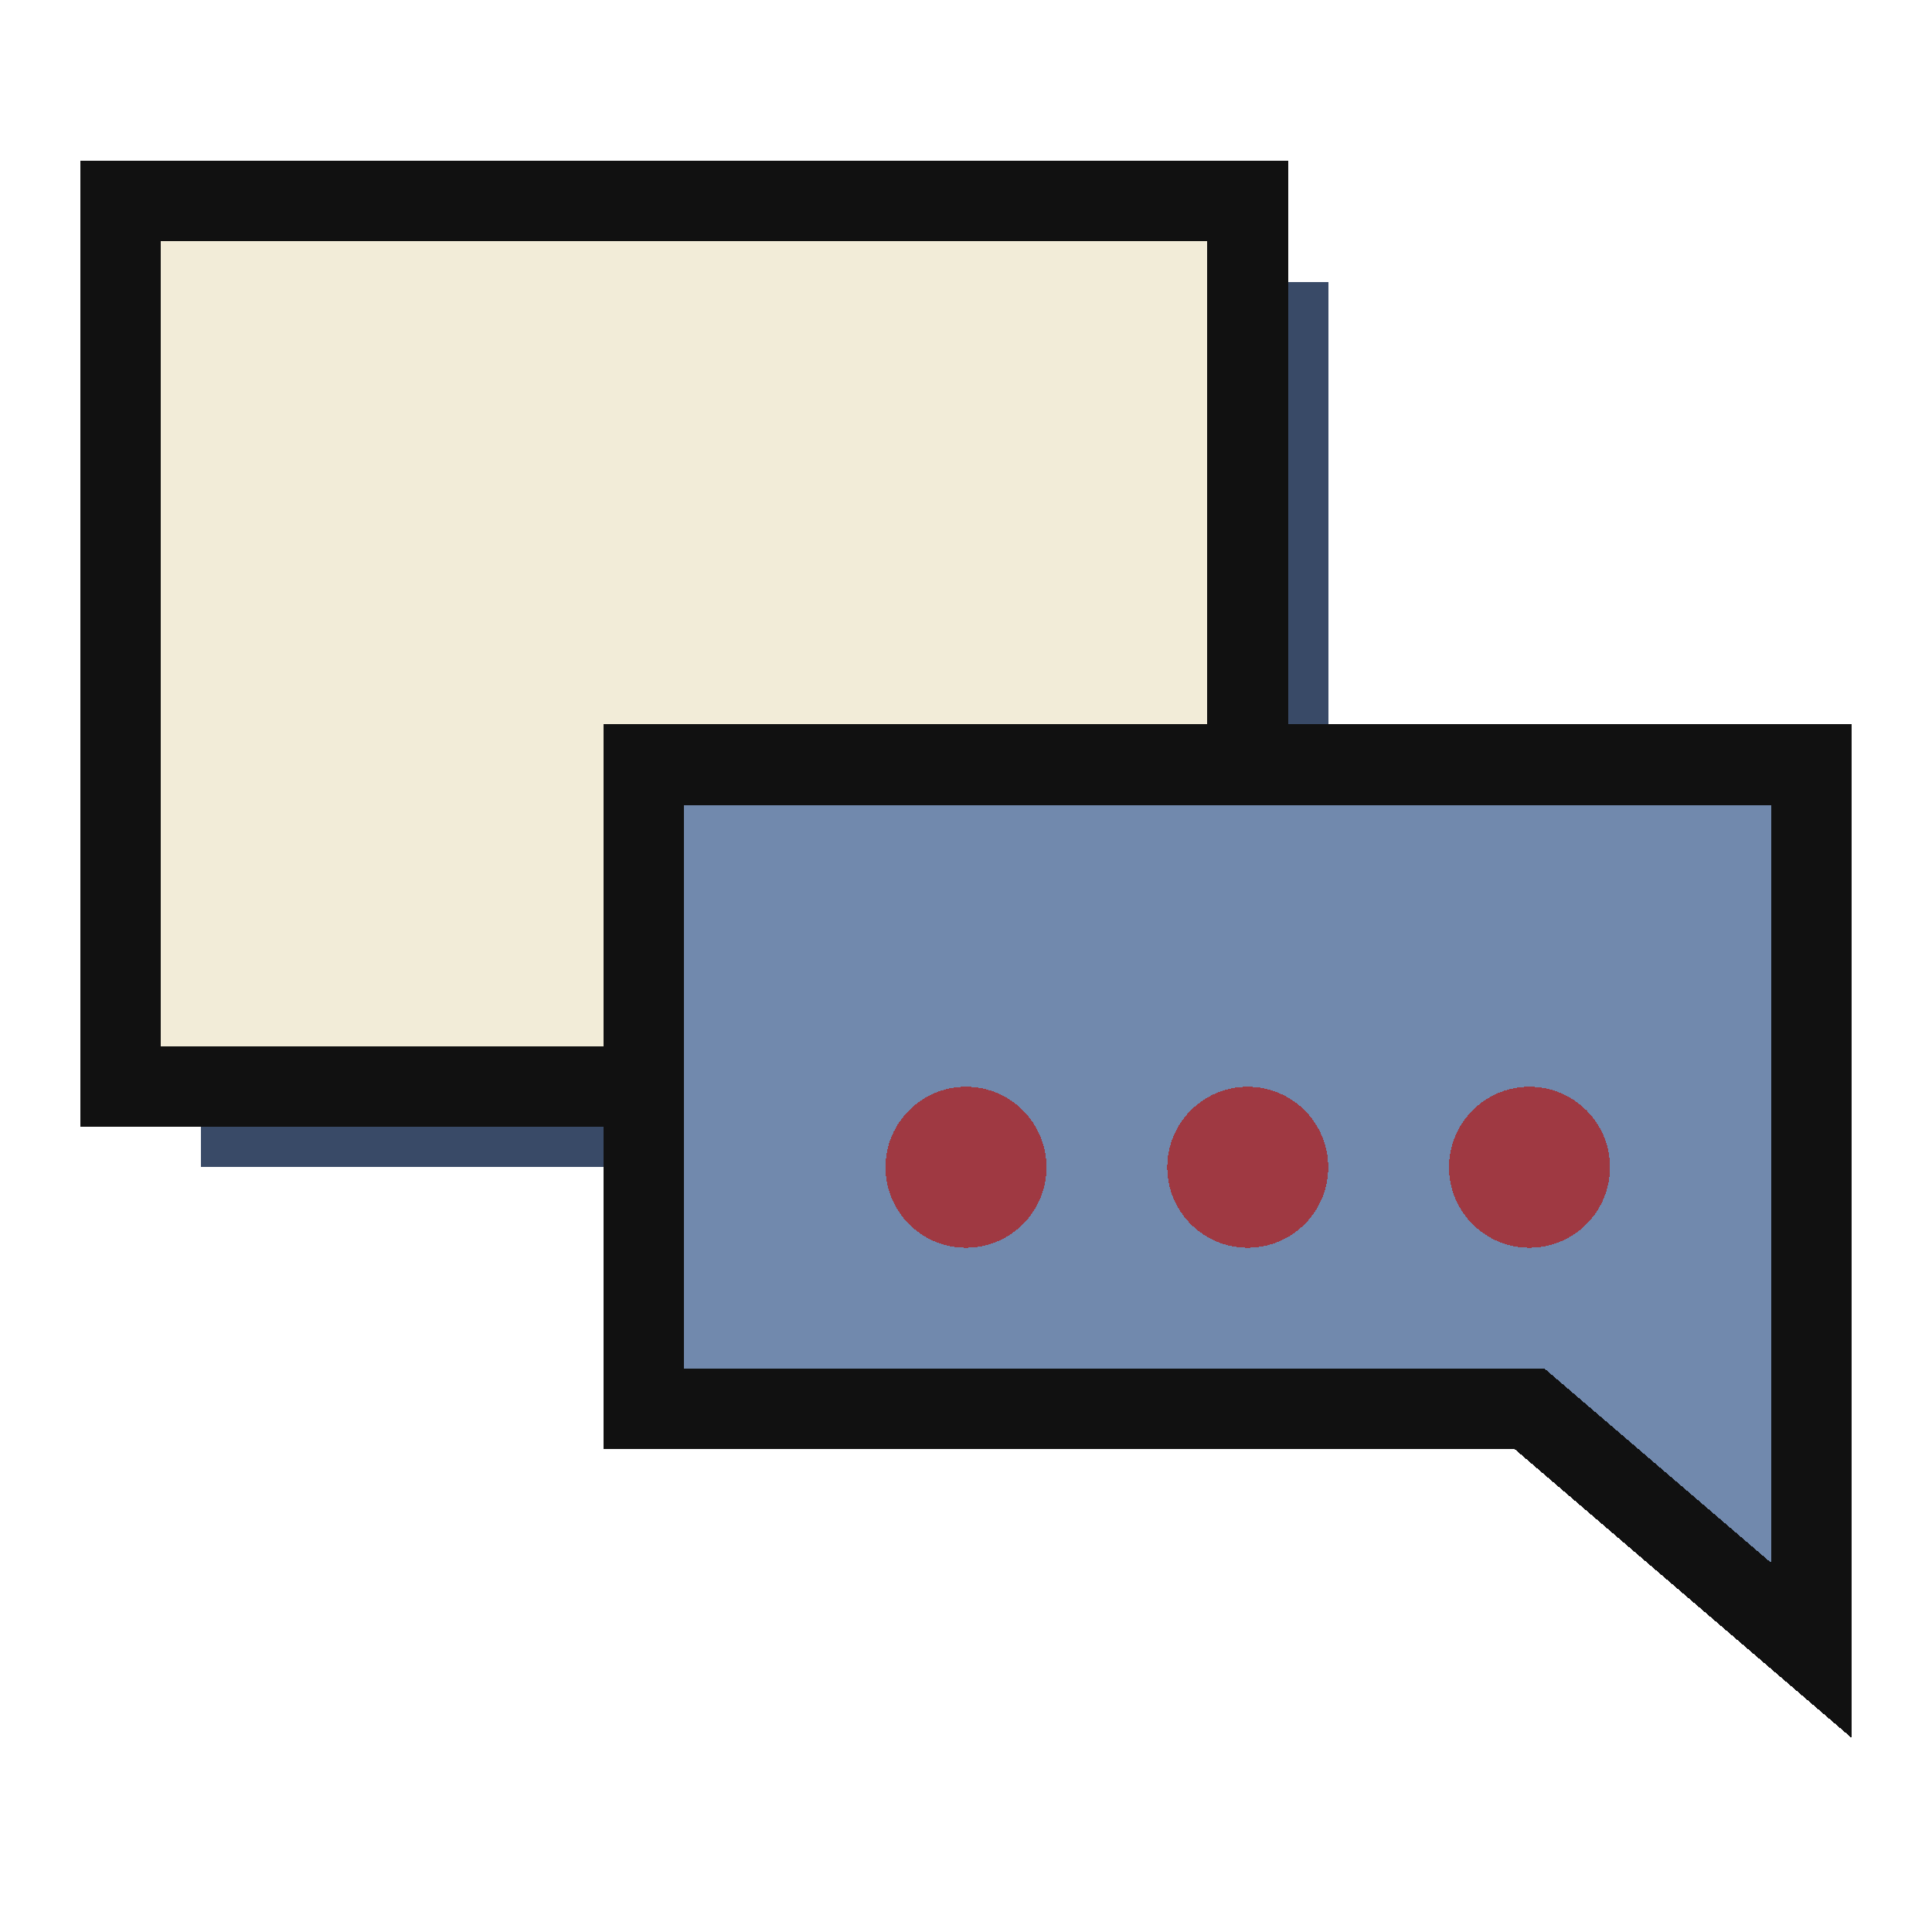
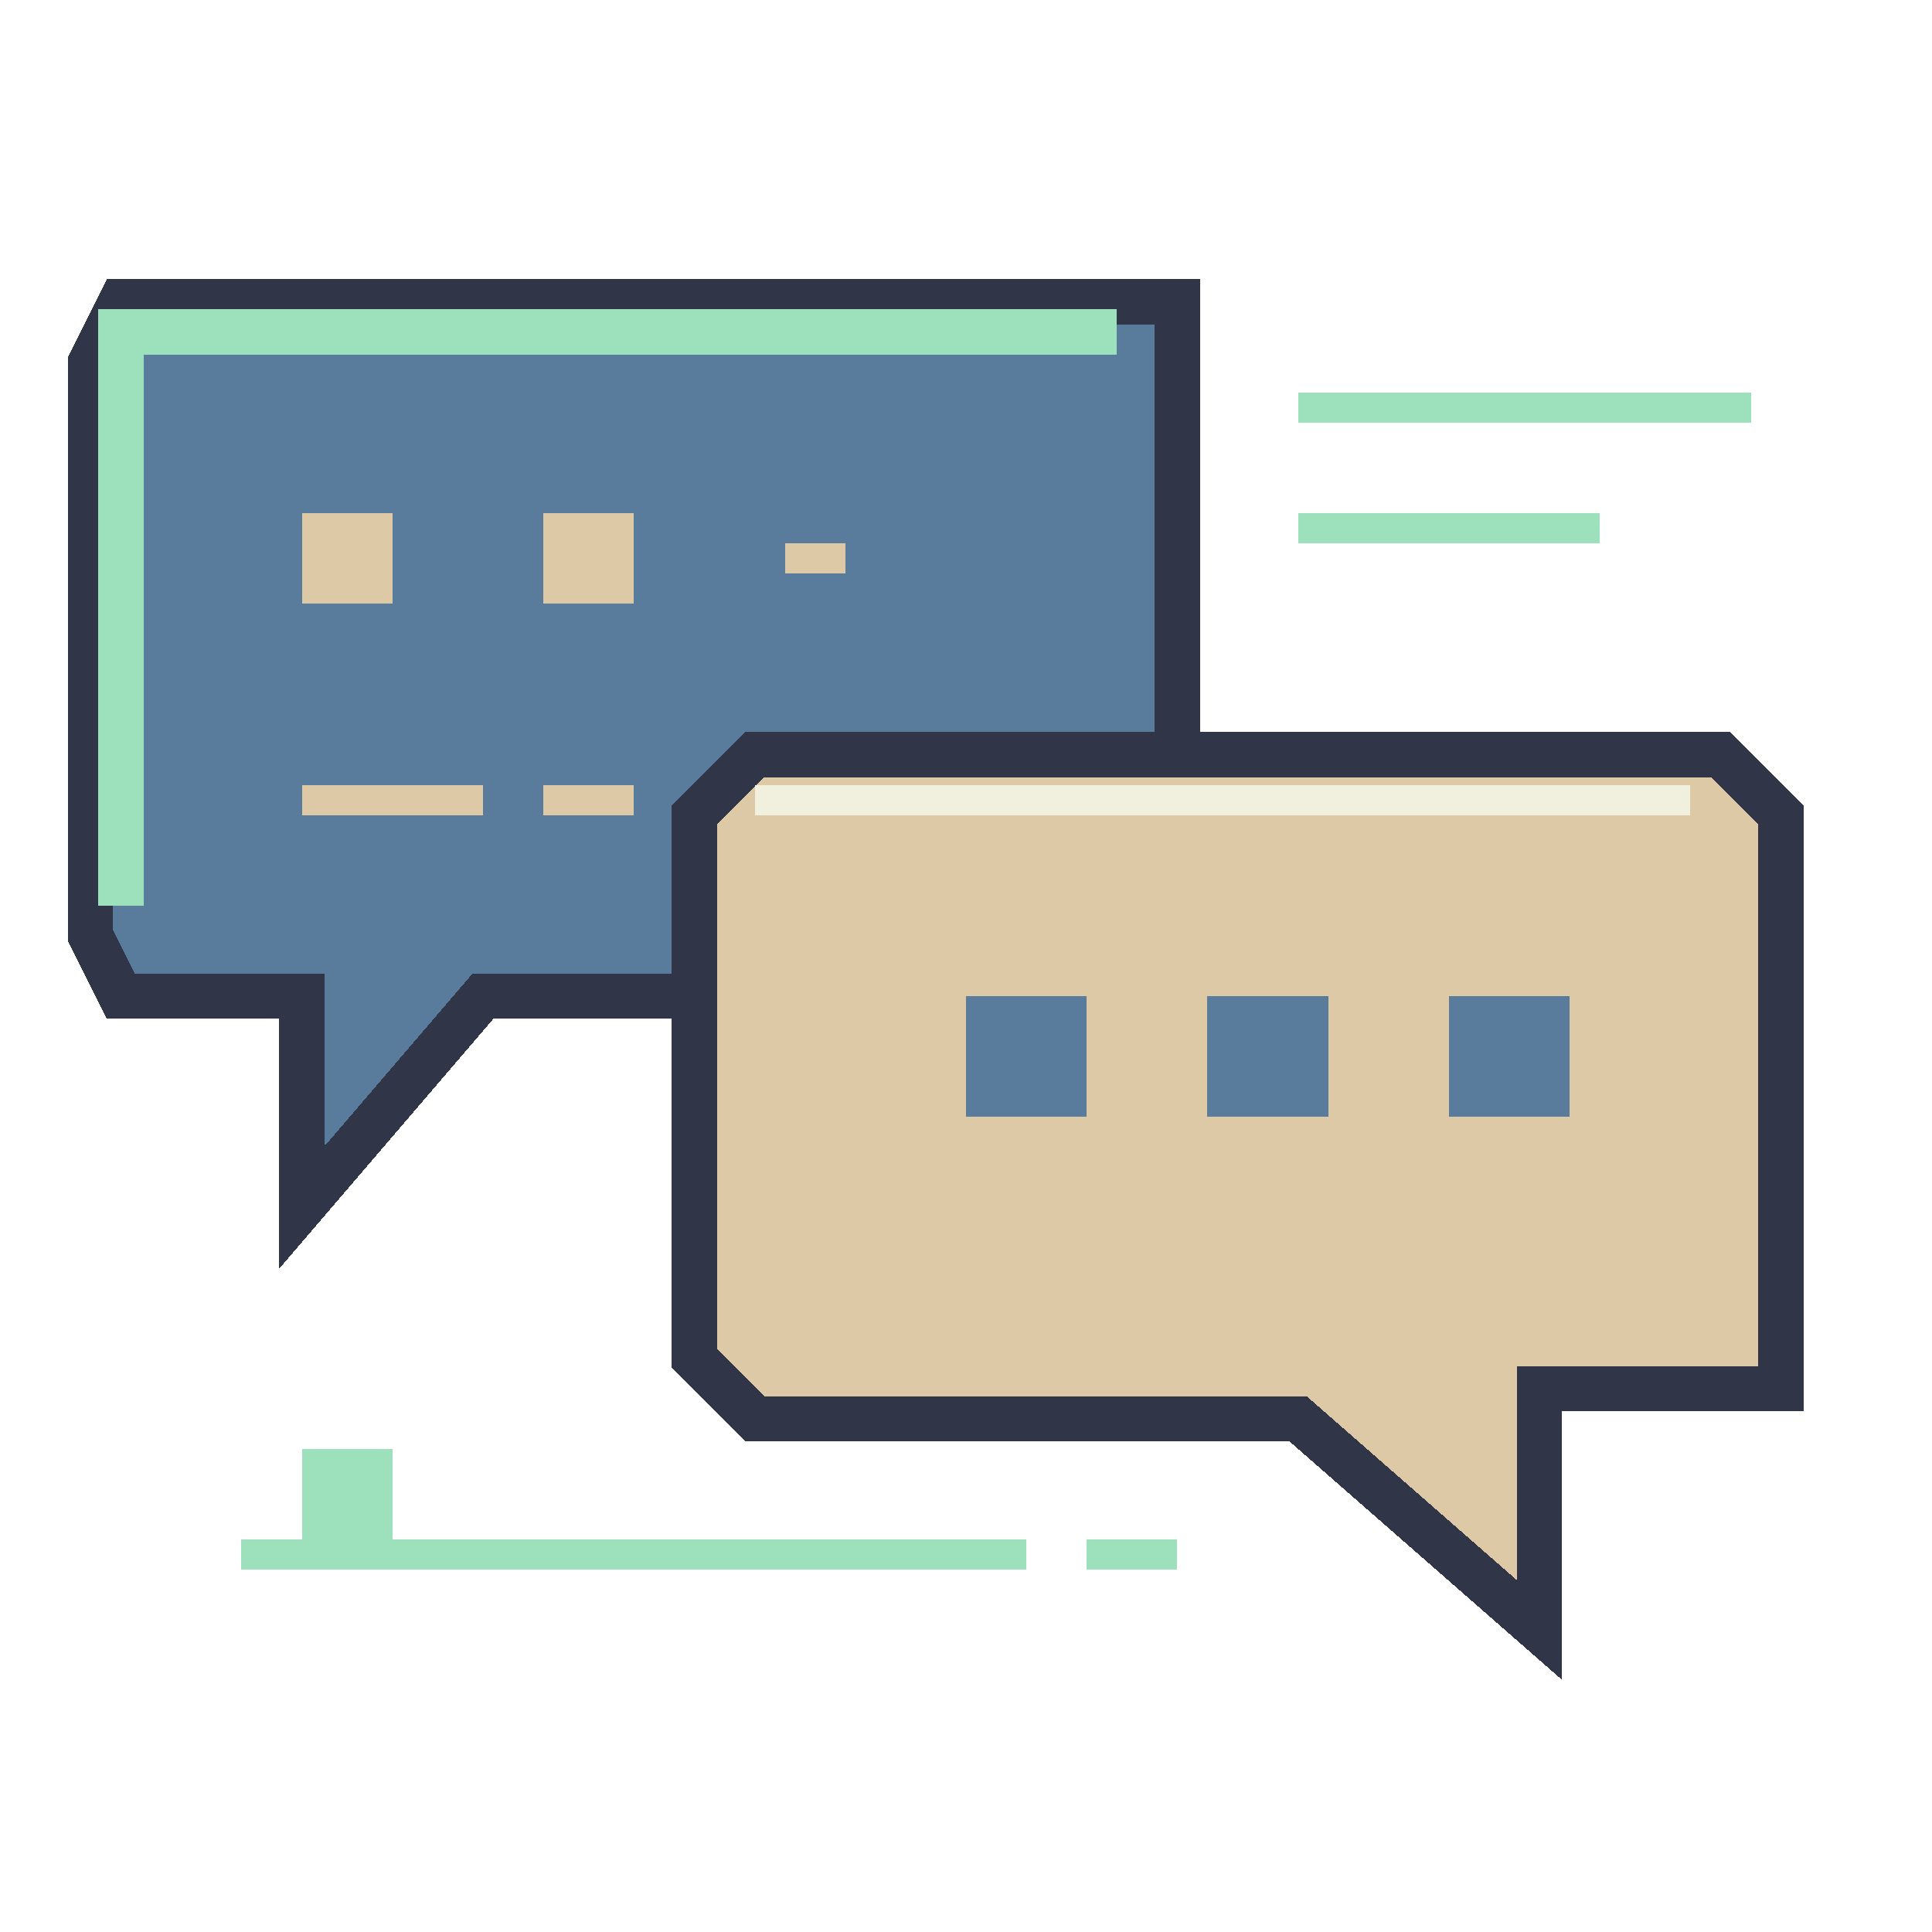
- <svg xmlns="http://www.w3.org/2000/svg" viewBox="0 0 48 48" width="48" height="48" shape-rendering="crispEdges">
-   <path fill="#394a67" d="M5 7h28v22l-7 6v-6H5z" />
-   <path fill="#f2ecd8" stroke="#111" stroke-width="2" d="M3 5h28v22l-7 6v-6H3z" />
-   <path fill="#7189ad" stroke="#111" stroke-width="2" d="M16 19h29v22l-7-6H16z" />
-   <circle fill="#9f3942" cx="24" cy="29" r="2" />
-   <circle fill="#9f3942" cx="31" cy="29" r="2" />
-   <circle fill="#9f3942" cx="38" cy="29" r="2" />
+ <svg xmlns="http://www.w3.org/2000/svg" viewBox="0 0 64 64" width="64" height="64" shape-rendering="crispEdges">
+   <path d="M4 10H39V33H16L10 40V33H4L3 31V12Z" fill="#597b9c" stroke="#303547" stroke-width="1.5" stroke-linejoin="miter" />
+   <path d="M4 30V11H37" fill="none" stroke="#9de0bc" stroke-width="1.5" />
+   <path fill="#ddc9a6" d="M10 17h3v3h-3z" />
+   <path fill="#ddc9a6" d="M18 17h3v3h-3z" />
+   <path fill="#ddc9a6" d="M26 18h2v1h-2z" />
+   <path fill="#ddc9a6" d="M10 26h6v1h-6z" />
+   <path fill="#ddc9a6" d="M18 26h3v1h-3z" />
+   <path d="M25 25H57L59 27V46H51V54L43 47H25L23 45V27Z" fill="#ddc9a6" stroke="#303547" stroke-width="1.5" stroke-linejoin="miter" />
+   <path fill="#f1f0df" d="M25 26h31v1h-31z" />
+   <path fill="#597b9c" d="M32 33h4v4h-4z" />
+   <path fill="#597b9c" d="M40 33h4v4h-4z" />
+   <path fill="#597b9c" d="M48 33h4v4h-4z" />
+   <path fill="#9de0bc" d="M43 13h15v1h-15z" />
+   <path fill="#9de0bc" d="M43 17h10v1h-10z" />
+   <path fill="#9de0bc" d="M8 51h26v1h-26z" />
+   <path fill="#9de0bc" d="M36 51h3v1h-3z" />
+   <path fill="#9de0bc" d="M10 48h3v3h-3z" />
</svg>
